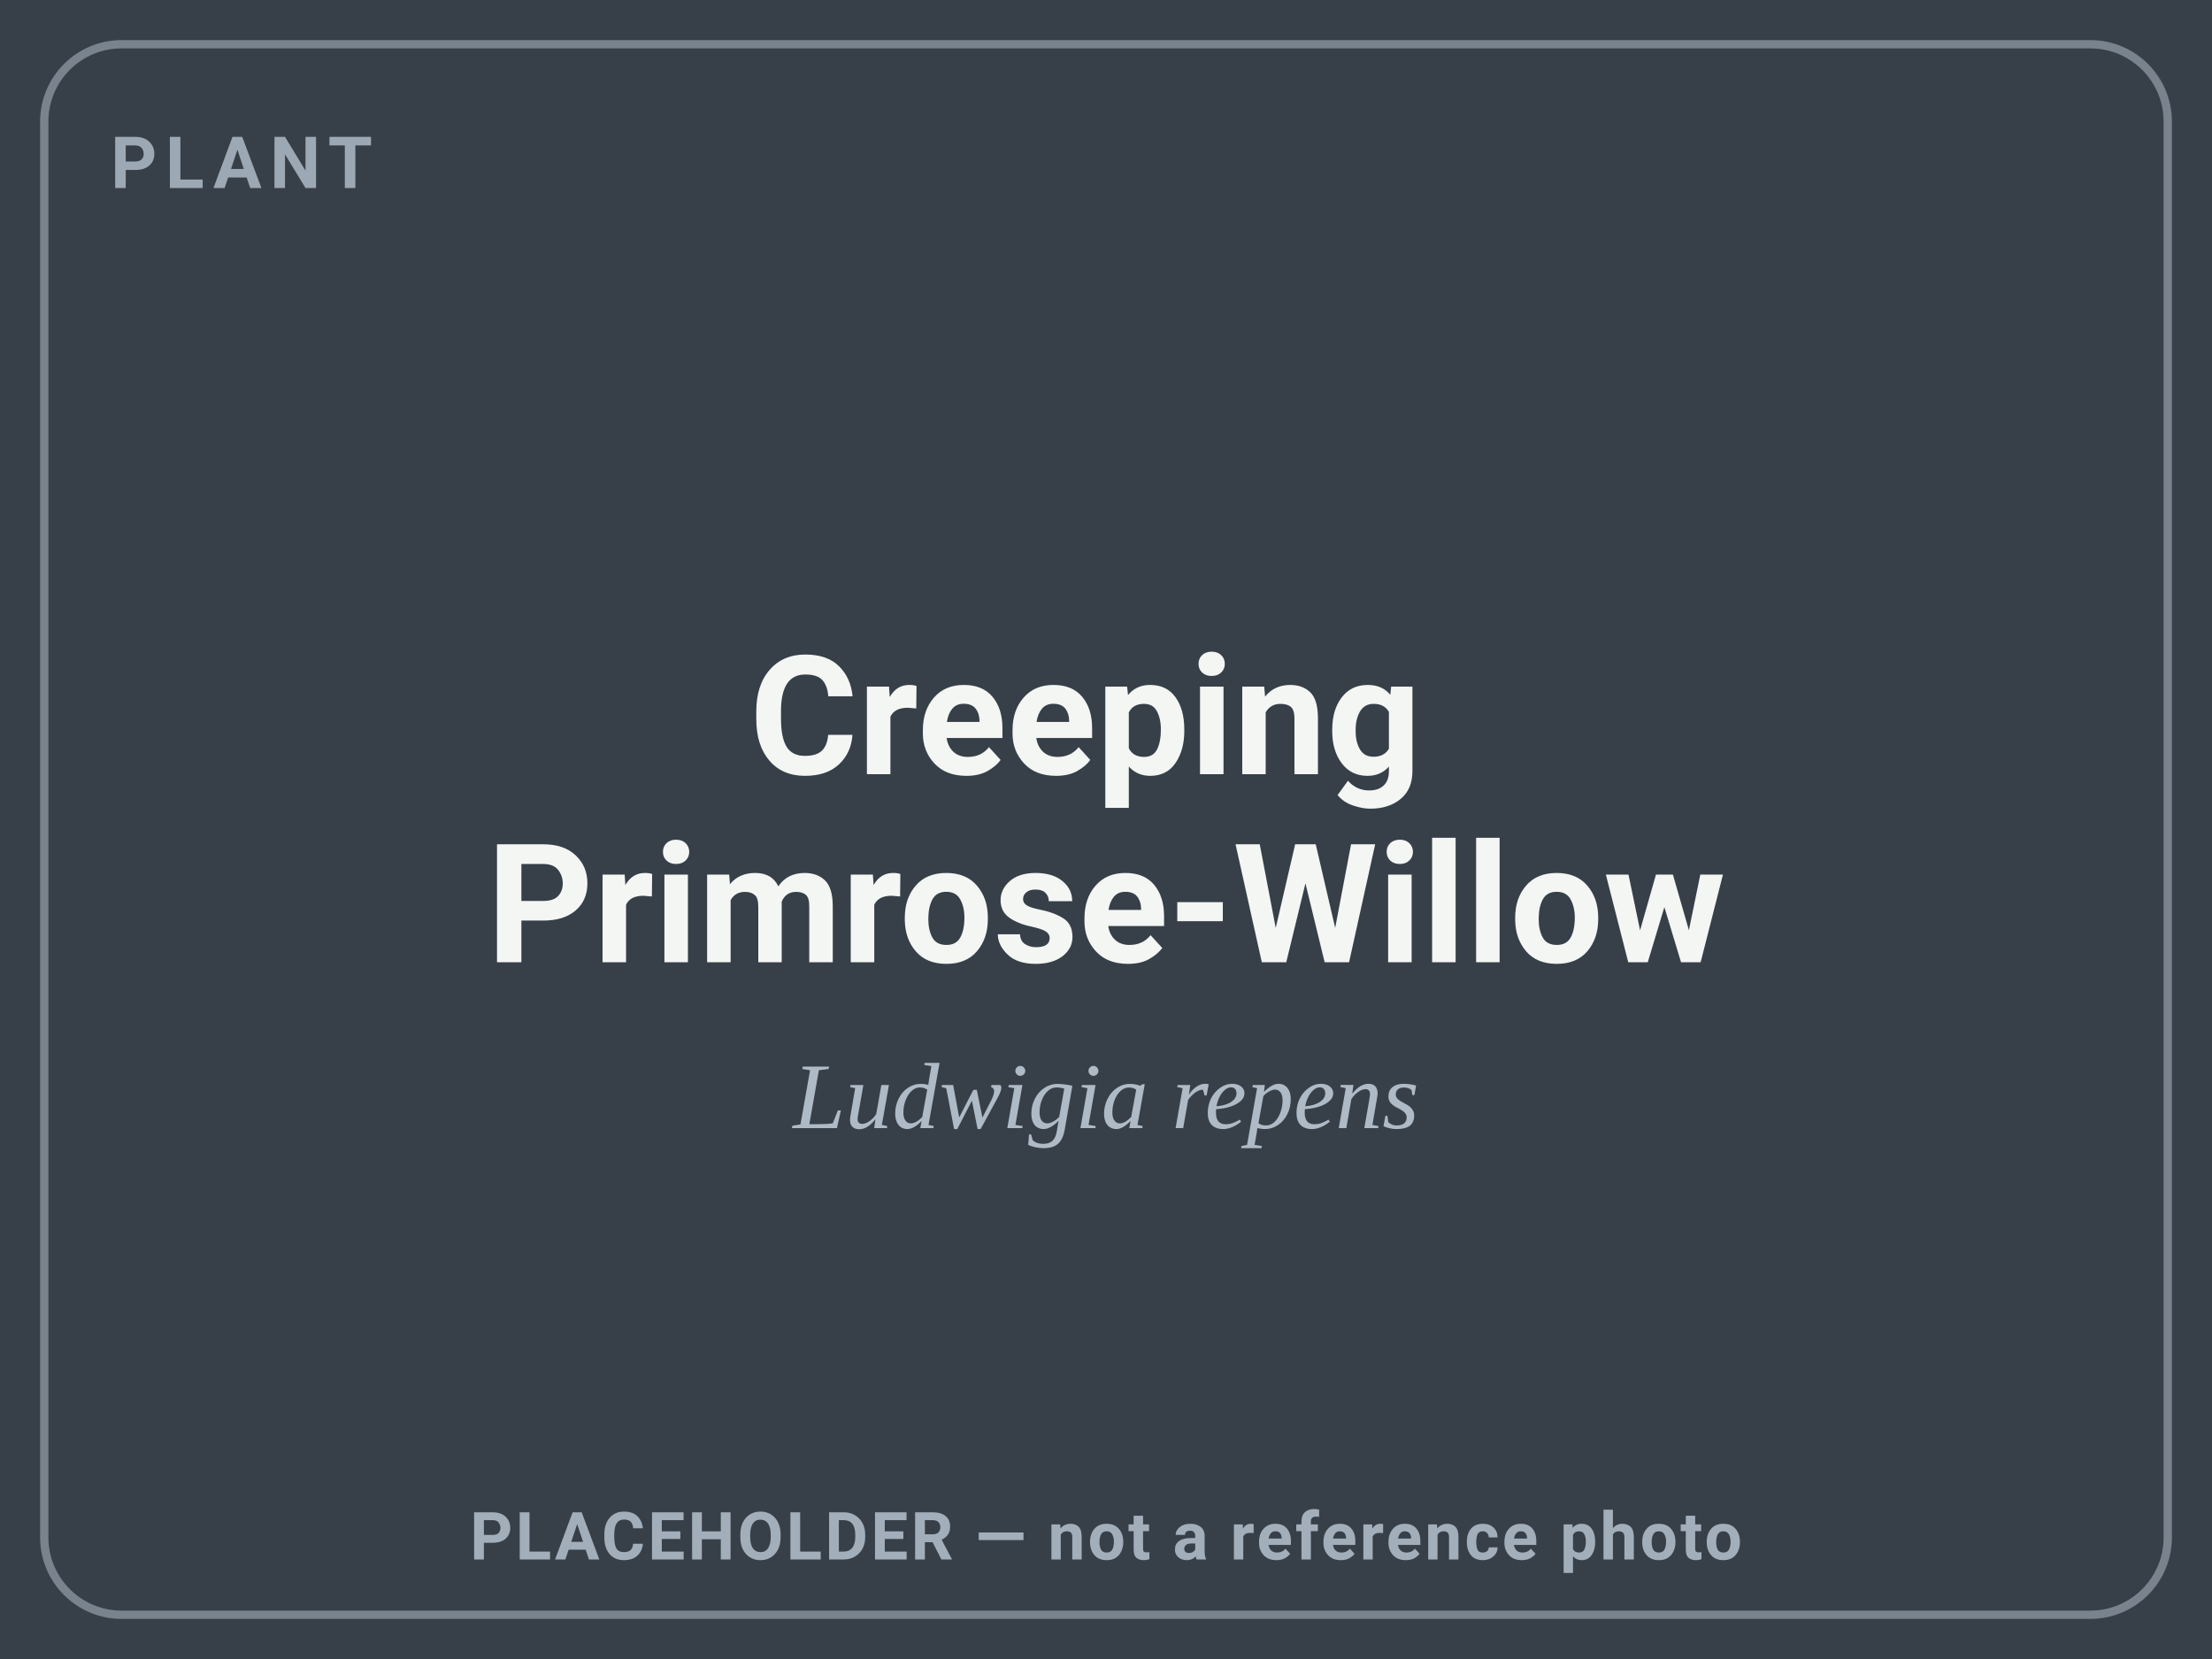
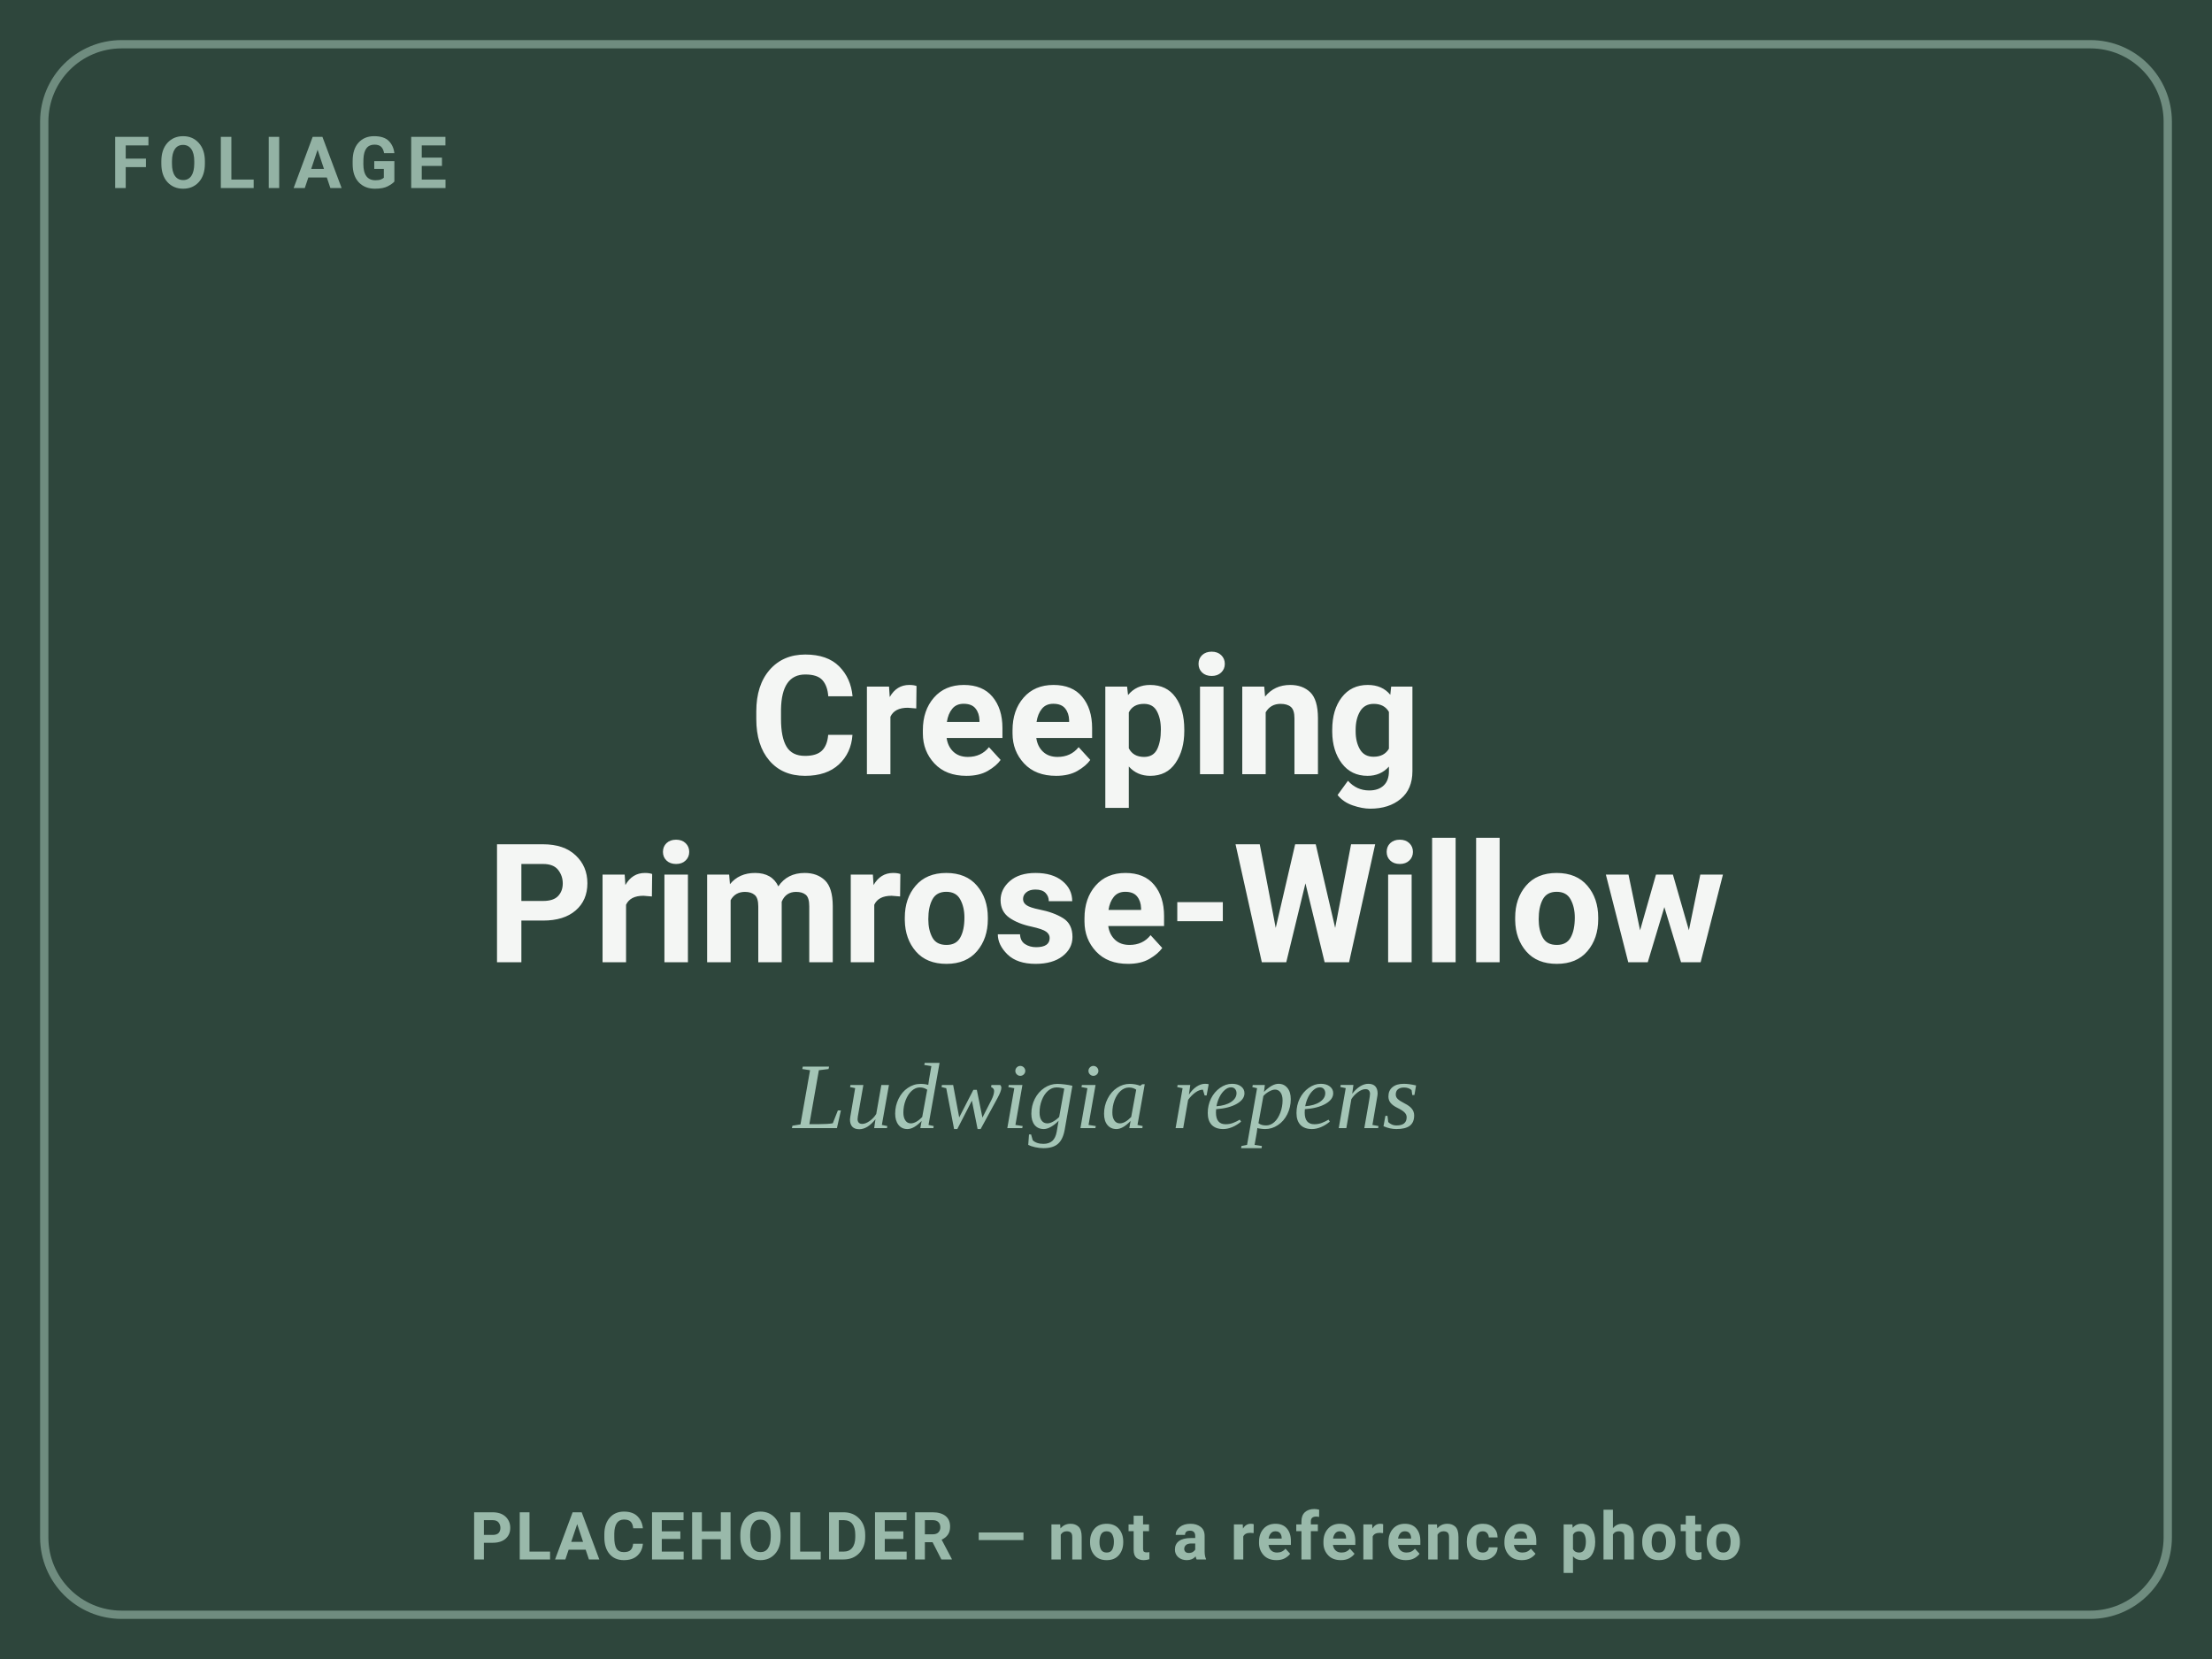
<svg xmlns="http://www.w3.org/2000/svg" viewBox="0 0 400 300" role="img" aria-label="Stylized placeholder for Creeping Primrose-Willow — not a reference photo">
-   <rect width="400" height="300" fill="#374049" />
-   <rect x="8" y="8" width="384" height="284" rx="14" fill="none" stroke="#aebac6" stroke-width="1.5" opacity="0.55" />
-   <text x="20" y="34" font-family="-apple-system, Segoe UI, Roboto, sans-serif" font-size="13" font-weight="600" letter-spacing="1.5" fill="#aebac6" opacity="0.85">PLANT</text>
+   <rect width="400" height="300" fill="#2e463c" />
+   <rect x="8" y="8" width="384" height="284" rx="14" fill="none" stroke="#a4c5b6" stroke-width="1.5" opacity="0.55" />
+   <text x="20" y="34" font-family="-apple-system, Segoe UI, Roboto, sans-serif" font-size="13" font-weight="600" letter-spacing="1.5" fill="#a4c5b6" opacity="0.85">FOLIAGE</text>
  <text x="200" text-anchor="middle" font-family="-apple-system, Segoe UI, Roboto, sans-serif" font-size="30" font-weight="700" fill="#f4f6f4">
    <tspan x="200" y="140">Creeping</tspan>
    <tspan x="200" y="174">Primrose-Willow</tspan>
  </text>
-   <text x="200" y="204" text-anchor="middle" font-family="Georgia, Times New Roman, serif" font-style="italic" font-size="17" fill="#aebac6">Ludwigia repens</text>
-   <text x="200" y="282" text-anchor="middle" font-family="-apple-system, Segoe UI, Roboto, sans-serif" font-size="12" font-weight="600" letter-spacing="0.5" fill="#aebac6" opacity="0.9">PLACEHOLDER — not a reference photo</text>
+   <text x="200" y="204" text-anchor="middle" font-family="Georgia, Times New Roman, serif" font-style="italic" font-size="17" fill="#a4c5b6">Ludwigia repens</text>
+   <text x="200" y="282" text-anchor="middle" font-family="-apple-system, Segoe UI, Roboto, sans-serif" font-size="12" font-weight="600" letter-spacing="0.5" fill="#a4c5b6" opacity="0.9">PLACEHOLDER — not a reference photo</text>
</svg>
